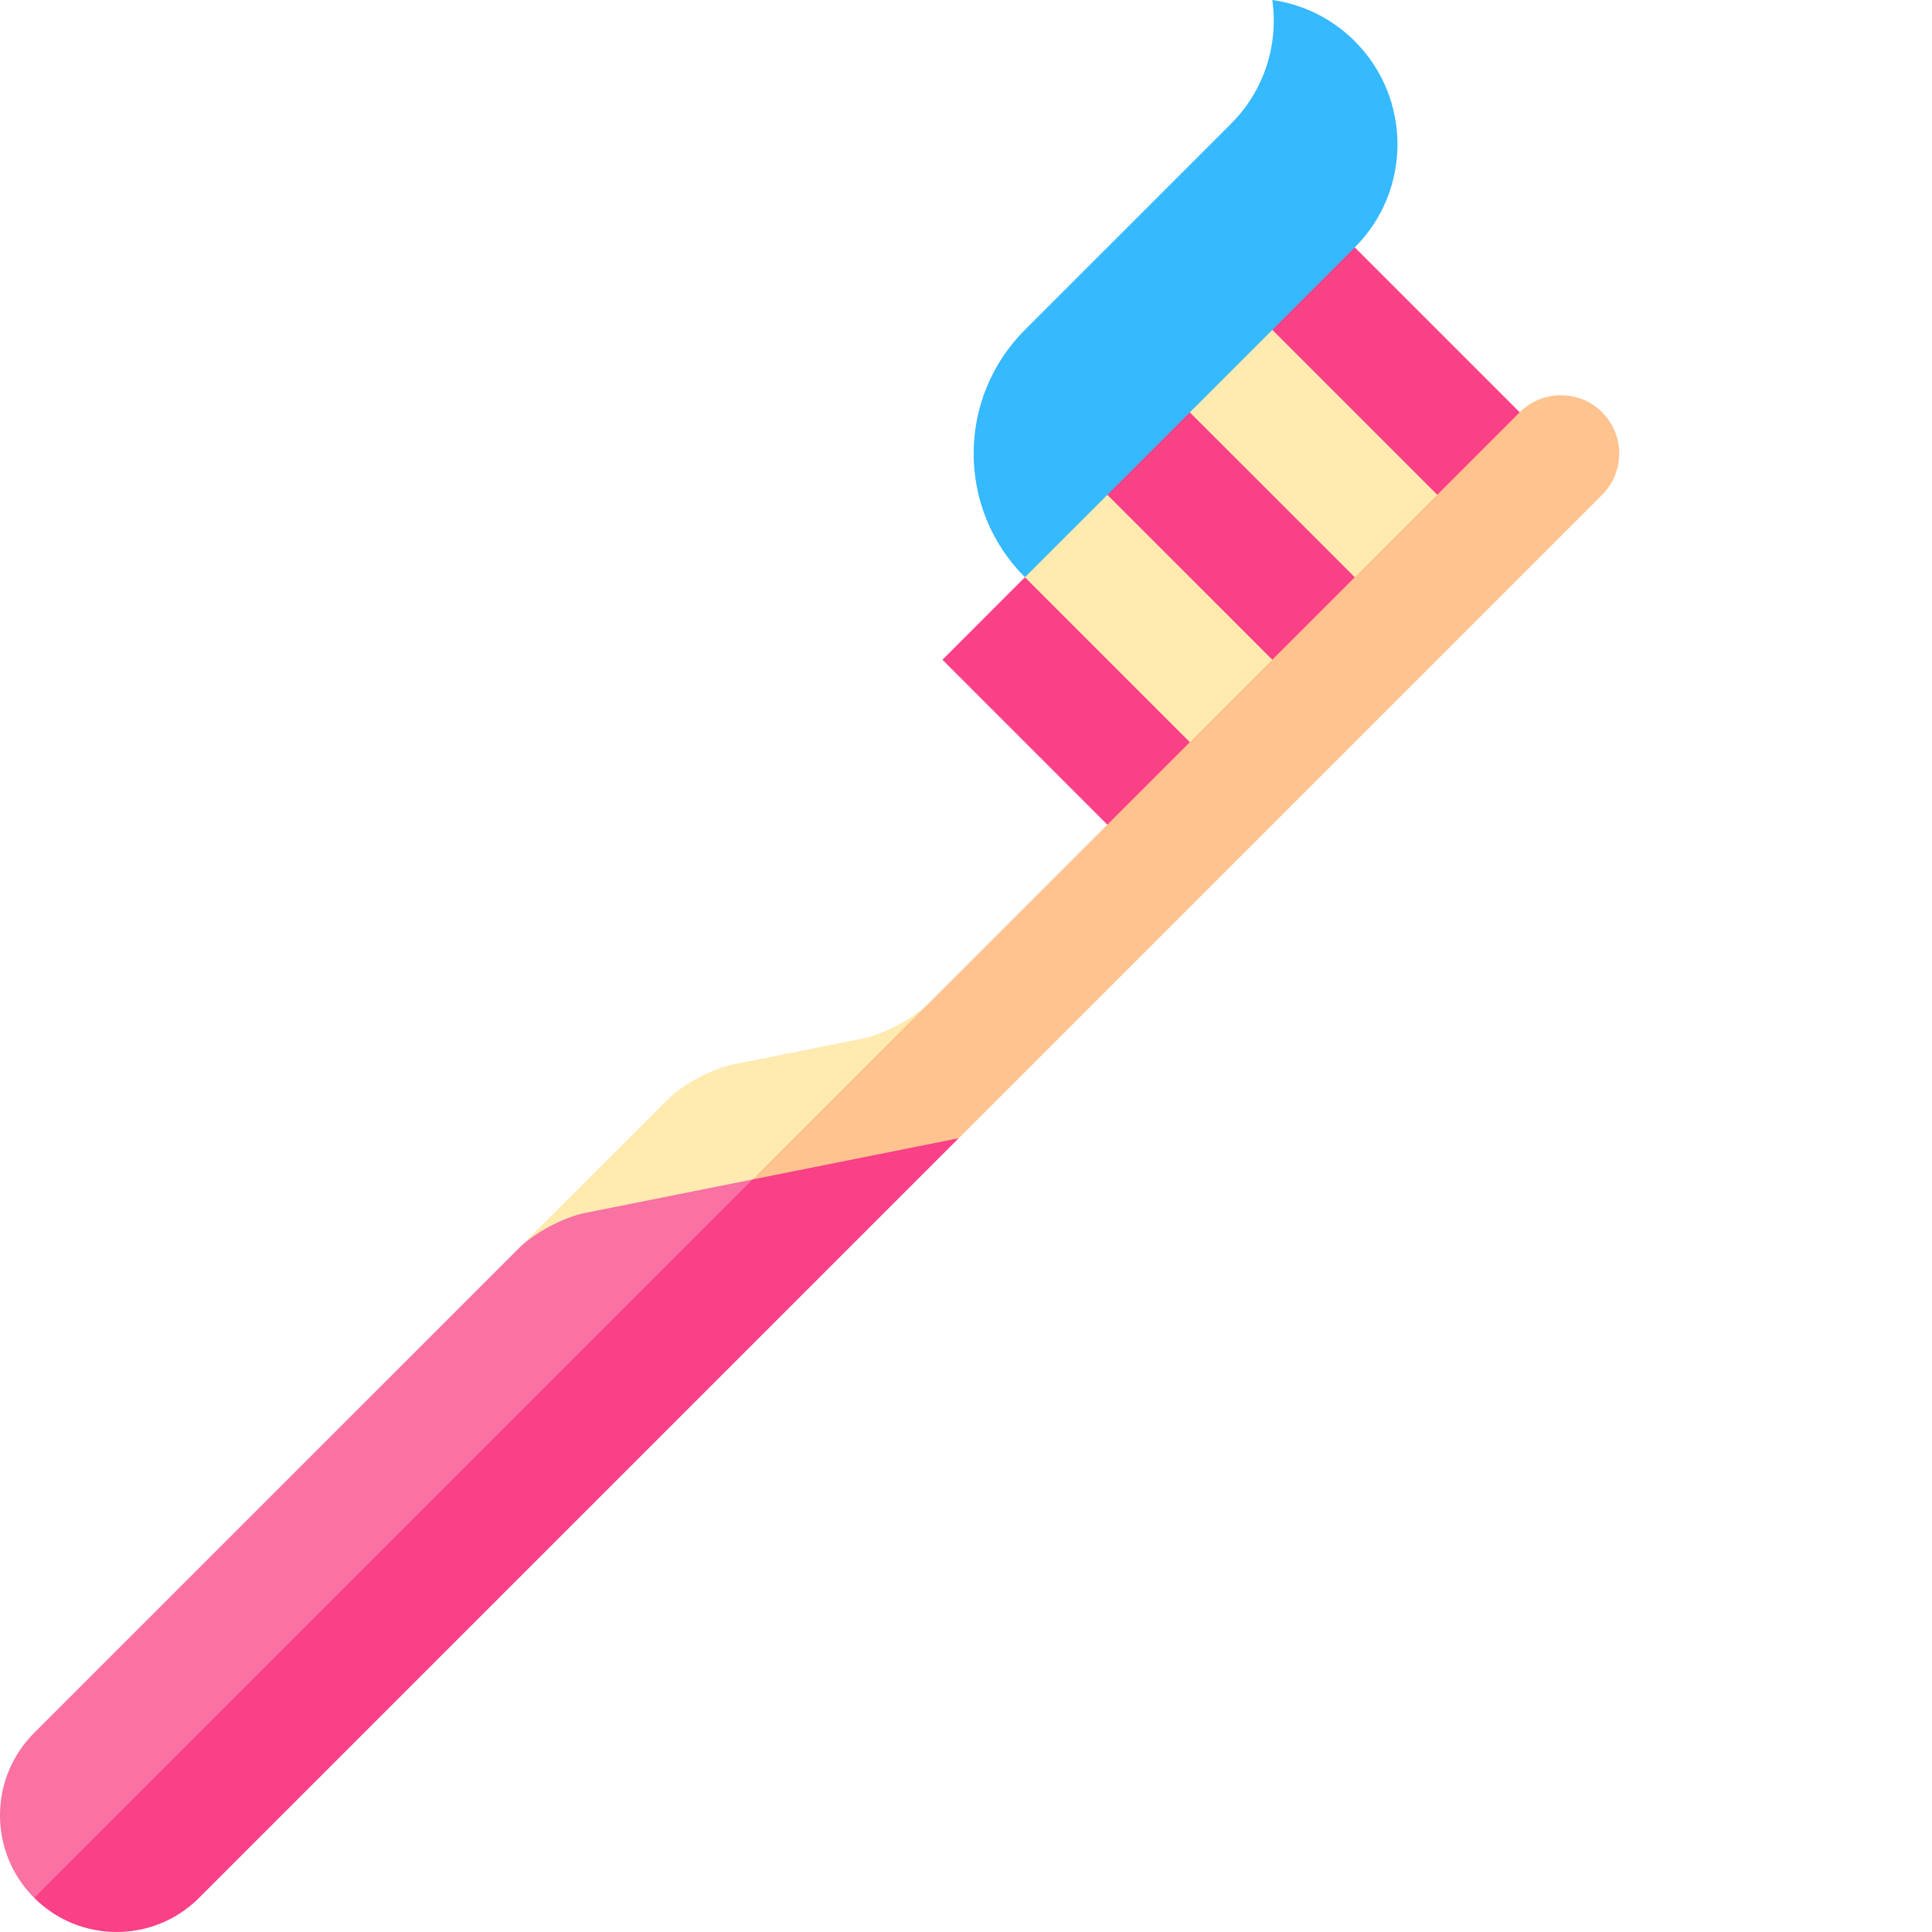
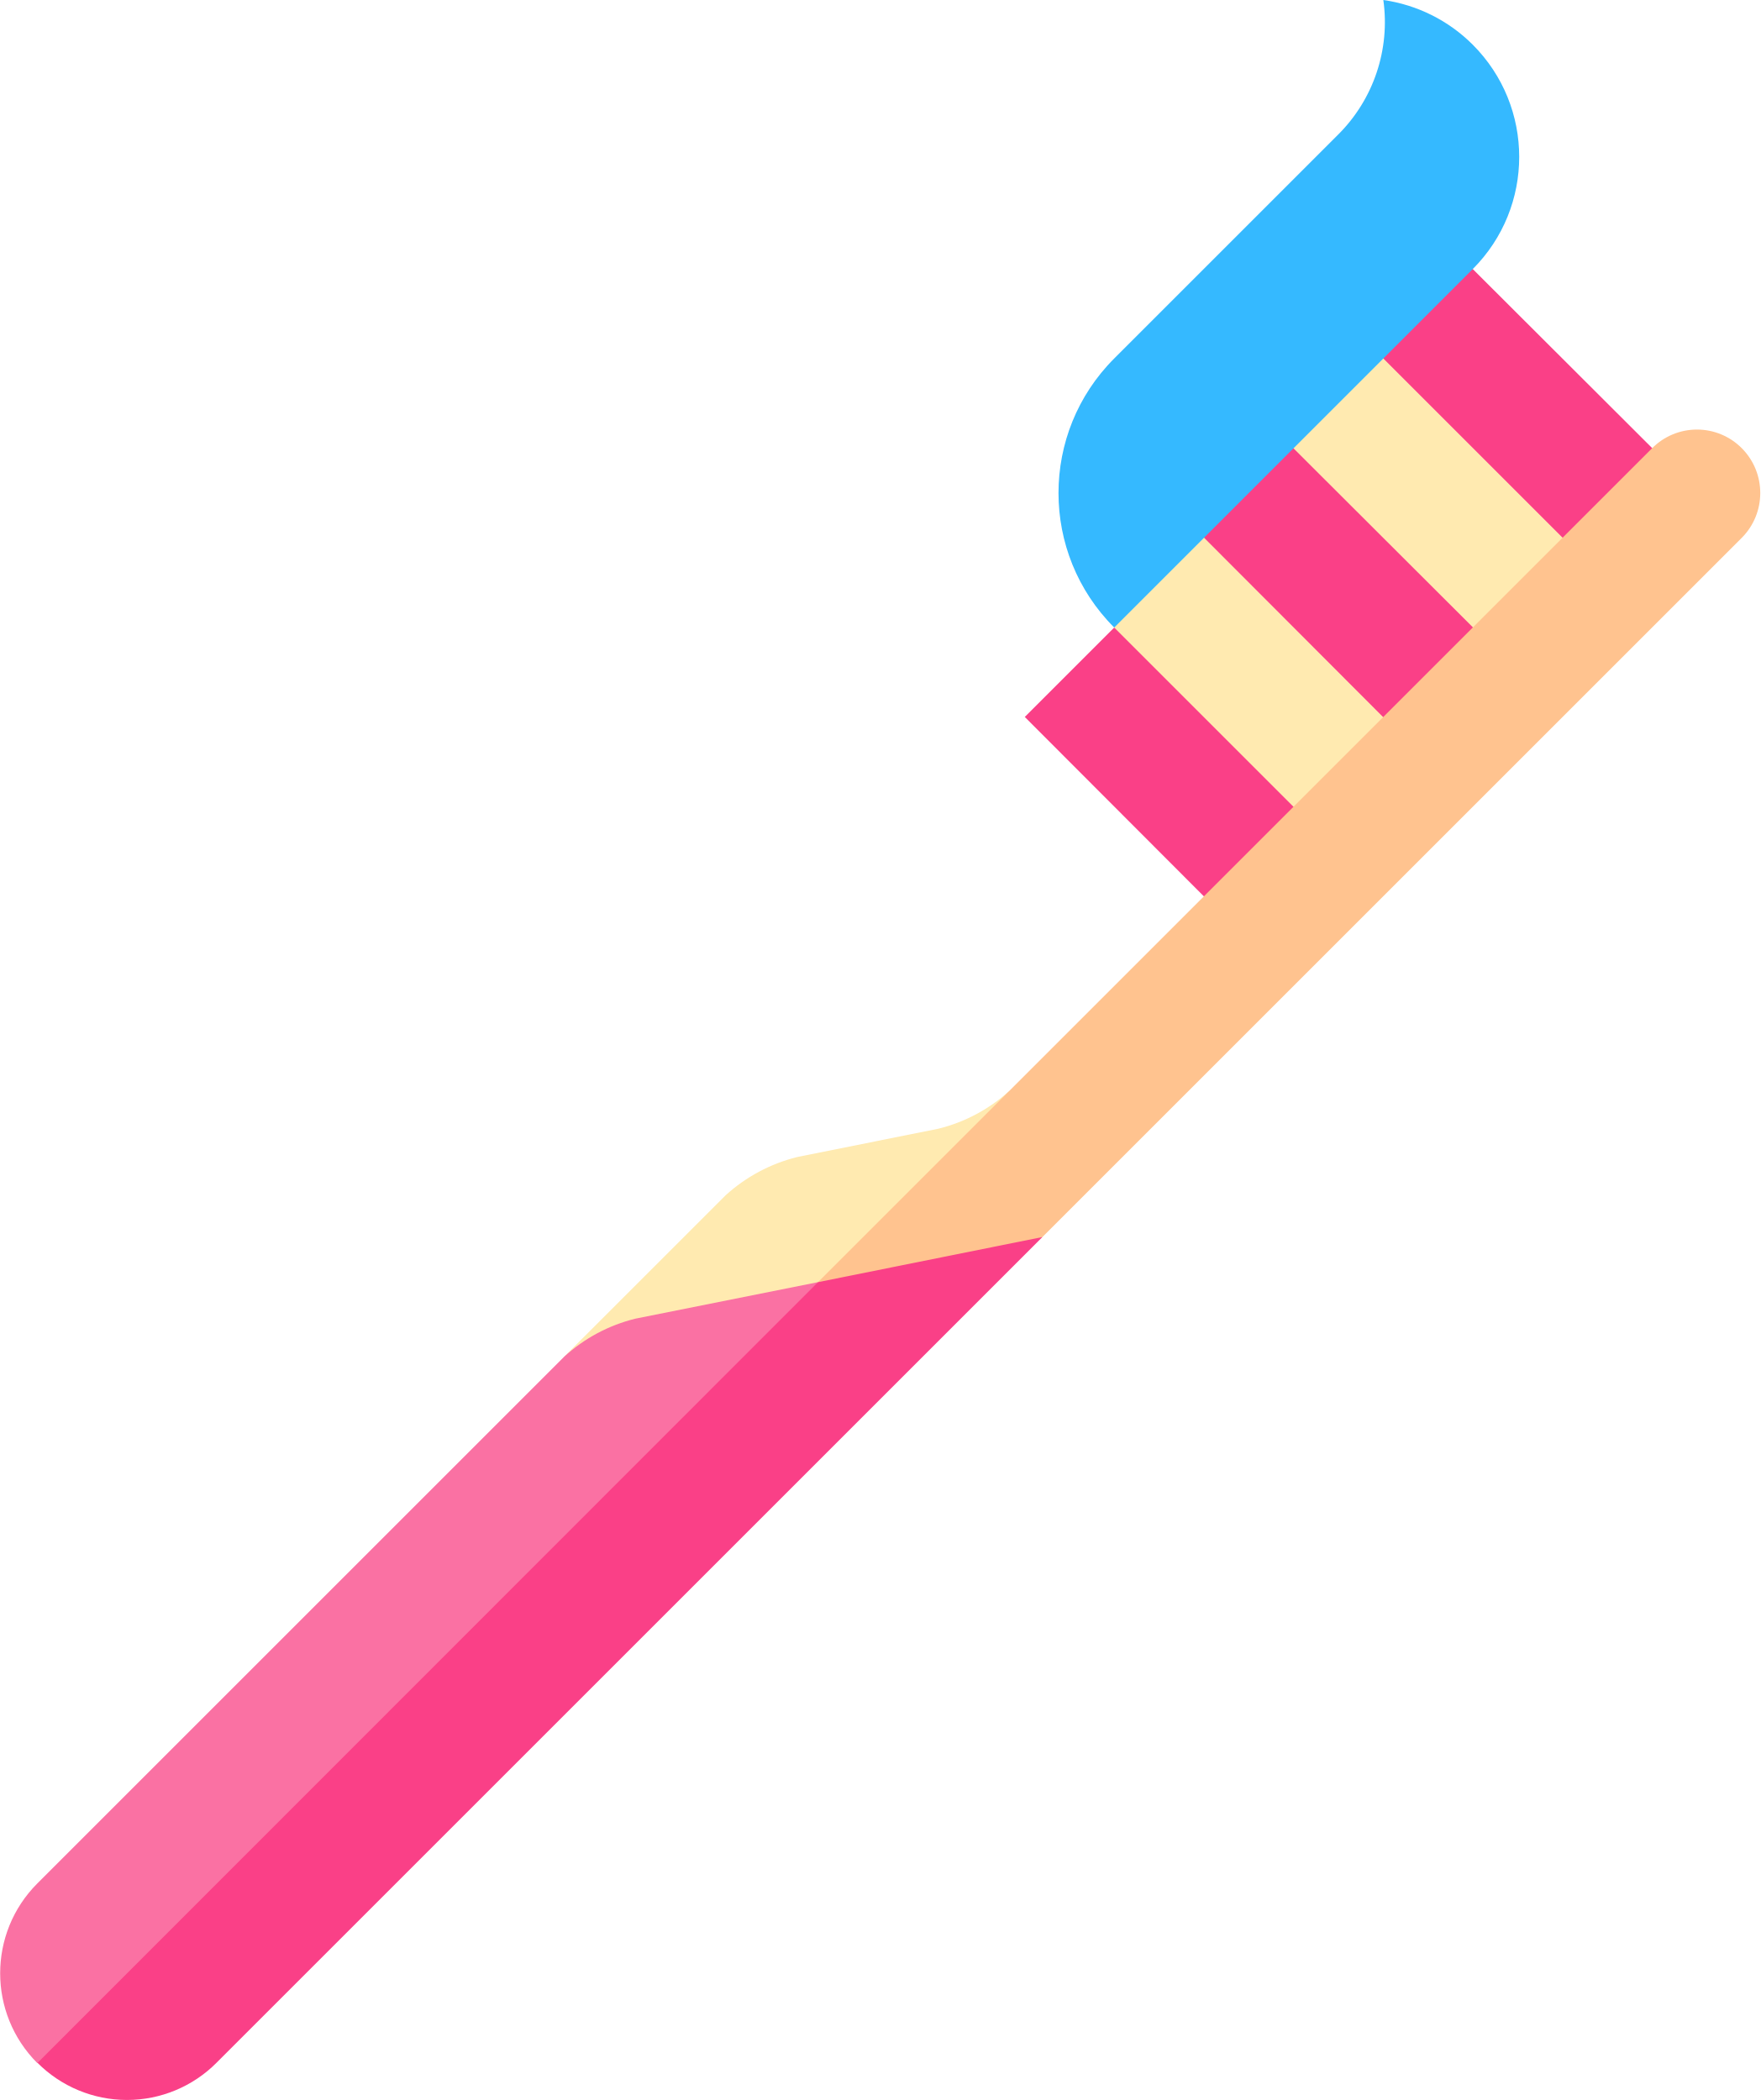
- <svg xmlns="http://www.w3.org/2000/svg" version="1.1" width="512" height="512" x="0" y="0" viewBox="0 0 512 512" style="enable-background:new 0 0 512 512" xml:space="preserve" class="">
+ <svg xmlns="http://www.w3.org/2000/svg" id="Layer_1" data-name="Layer 1" viewBox="0 0 429.1 512">
  <g>
-     <path fill="#35b9ff" d="M359.031 10.926A38.482 38.482 0 0 0 337.176 0c1.648 11.617-1.992 23.844-10.926 32.781l-54.637 54.633c-18.12 18.117-18.12 47.441 0 65.563l76.489-10.93 10.93-76.484c15.085-15.09 15.085-39.547 0-54.637zm0 0" data-original="#35b9ff" />
-     <path fill="#fa4087" d="m413.664 120.195-43.707 43.707-32.777-76.488 21.851-21.852zm0 0" data-original="#fa4087" />
-     <path fill="#ffeab0" d="m391.813 142.047-43.708 43.707-32.789-76.477 21.864-21.863zm0 0" data-original="#ffeab0" class="" />
-     <path fill="#fa4087" d="M369.957 163.902 326.25 207.61l-32.785-76.48 21.851-21.852zm0 0" data-original="#fa4087" />
-     <path fill="#fa4087" d="m348.098 185.762-43.707 43.707-54.633-54.633 21.851-21.856zm0 0" data-original="#fa4087" />
-     <path fill="#ffeab0" d="m348.105 185.754-21.859 21.863-54.637-54.637 21.856-21.851zM228.727 275.191l-34.426 6.895c-5.551 1.105-13.383 5.293-17.387 9.3l-39.394 39.395 32.777 32.781 75.82-97.671c-4.008 4.007-11.832 8.187-17.39 9.3zm0 0" data-original="#ffeab0" class="" />
-     <path fill="#ffc38f" d="M424.594 109.266c-6.031-6.032-15.824-6.032-21.856 0l-243.367 243.37 94.7-50.991L424.593 131.12c6.031-6.031 6.039-15.816 0-21.855zm0 0" data-original="#ffc38f" />
-     <path fill="#fa4087" d="M254.07 301.645 52.762 502.949c-12.07 12.07-31.63 12.063-43.703 0l10.925-32.781 124.82-124.816 54.633-32.782zm0 0" data-original="#fa4087" />
-     <path fill="#fa71a3" d="M199.438 312.57 9.058 502.95c-12.074-12.071-12.078-31.645-.007-43.716L137.52 330.781c4.003-4.008 11.82-8.195 17.386-9.304zm0 0" data-original="#fa71a3" />
+     <path d="M359,10.9A38.5,38.5,0,0,0,337.2,0a38.7,38.7,0,0,1-11,32.8L271.6,87.4a46.4,46.4,0,0,0,0,65.6l76.5-11L359,65.6a38.7,38.7,0,0,0,0-54.7Z" transform="translate(0)" style="fill: #35b9ff" />
+     <path d="M413.7,120.2,370,163.9,337.2,87.4,359,65.6Z" transform="translate(0)" style="fill: #fa4087" />
+     <path d="M391.8,142l-43.7,43.8-32.8-76.5,21.9-21.9Z" transform="translate(0)" style="fill: #ffeab0" />
+     <path d="M370,163.9l-43.8,43.7-32.7-76.5,21.8-21.8Z" transform="translate(0)" style="fill: #fa4087" />
+     <path d="M348.1,185.8l-43.7,43.7-54.6-54.7L271.6,153Z" transform="translate(0)" style="fill: #fa4087" />
+     <path d="M348.1,185.8l-21.9,21.8L271.6,153l21.9-21.9ZM228.7,275.2l-34.4,6.9a40.4,40.4,0,0,0-17.4,9.3l-39.4,39.4,32.8,32.8,75.8-97.7a39.8,39.8,0,0,1-17.4,9.3Z" transform="translate(0)" style="fill: #ffeab0" />
+     <path d="M424.6,109.3a15.4,15.4,0,0,0-21.9,0L159.4,352.6l94.7-51L424.6,131.1a15.5,15.5,0,0,0,0-21.8Z" transform="translate(0)" style="fill: #ffc38f" />
+     <path d="M254.1,301.6,52.8,502.9a30.8,30.8,0,0,1-43.7,0L20,470.2,144.8,345.4l54.6-32.8Z" transform="translate(0)" style="fill: #fa4087" />
+     <path d="M199.4,312.6,9.1,503a31,31,0,0,1,0-43.8L137.5,330.8a39.8,39.8,0,0,1,17.4-9.3Z" transform="translate(0)" style="fill: #fa71a3" />
  </g>
</svg>
